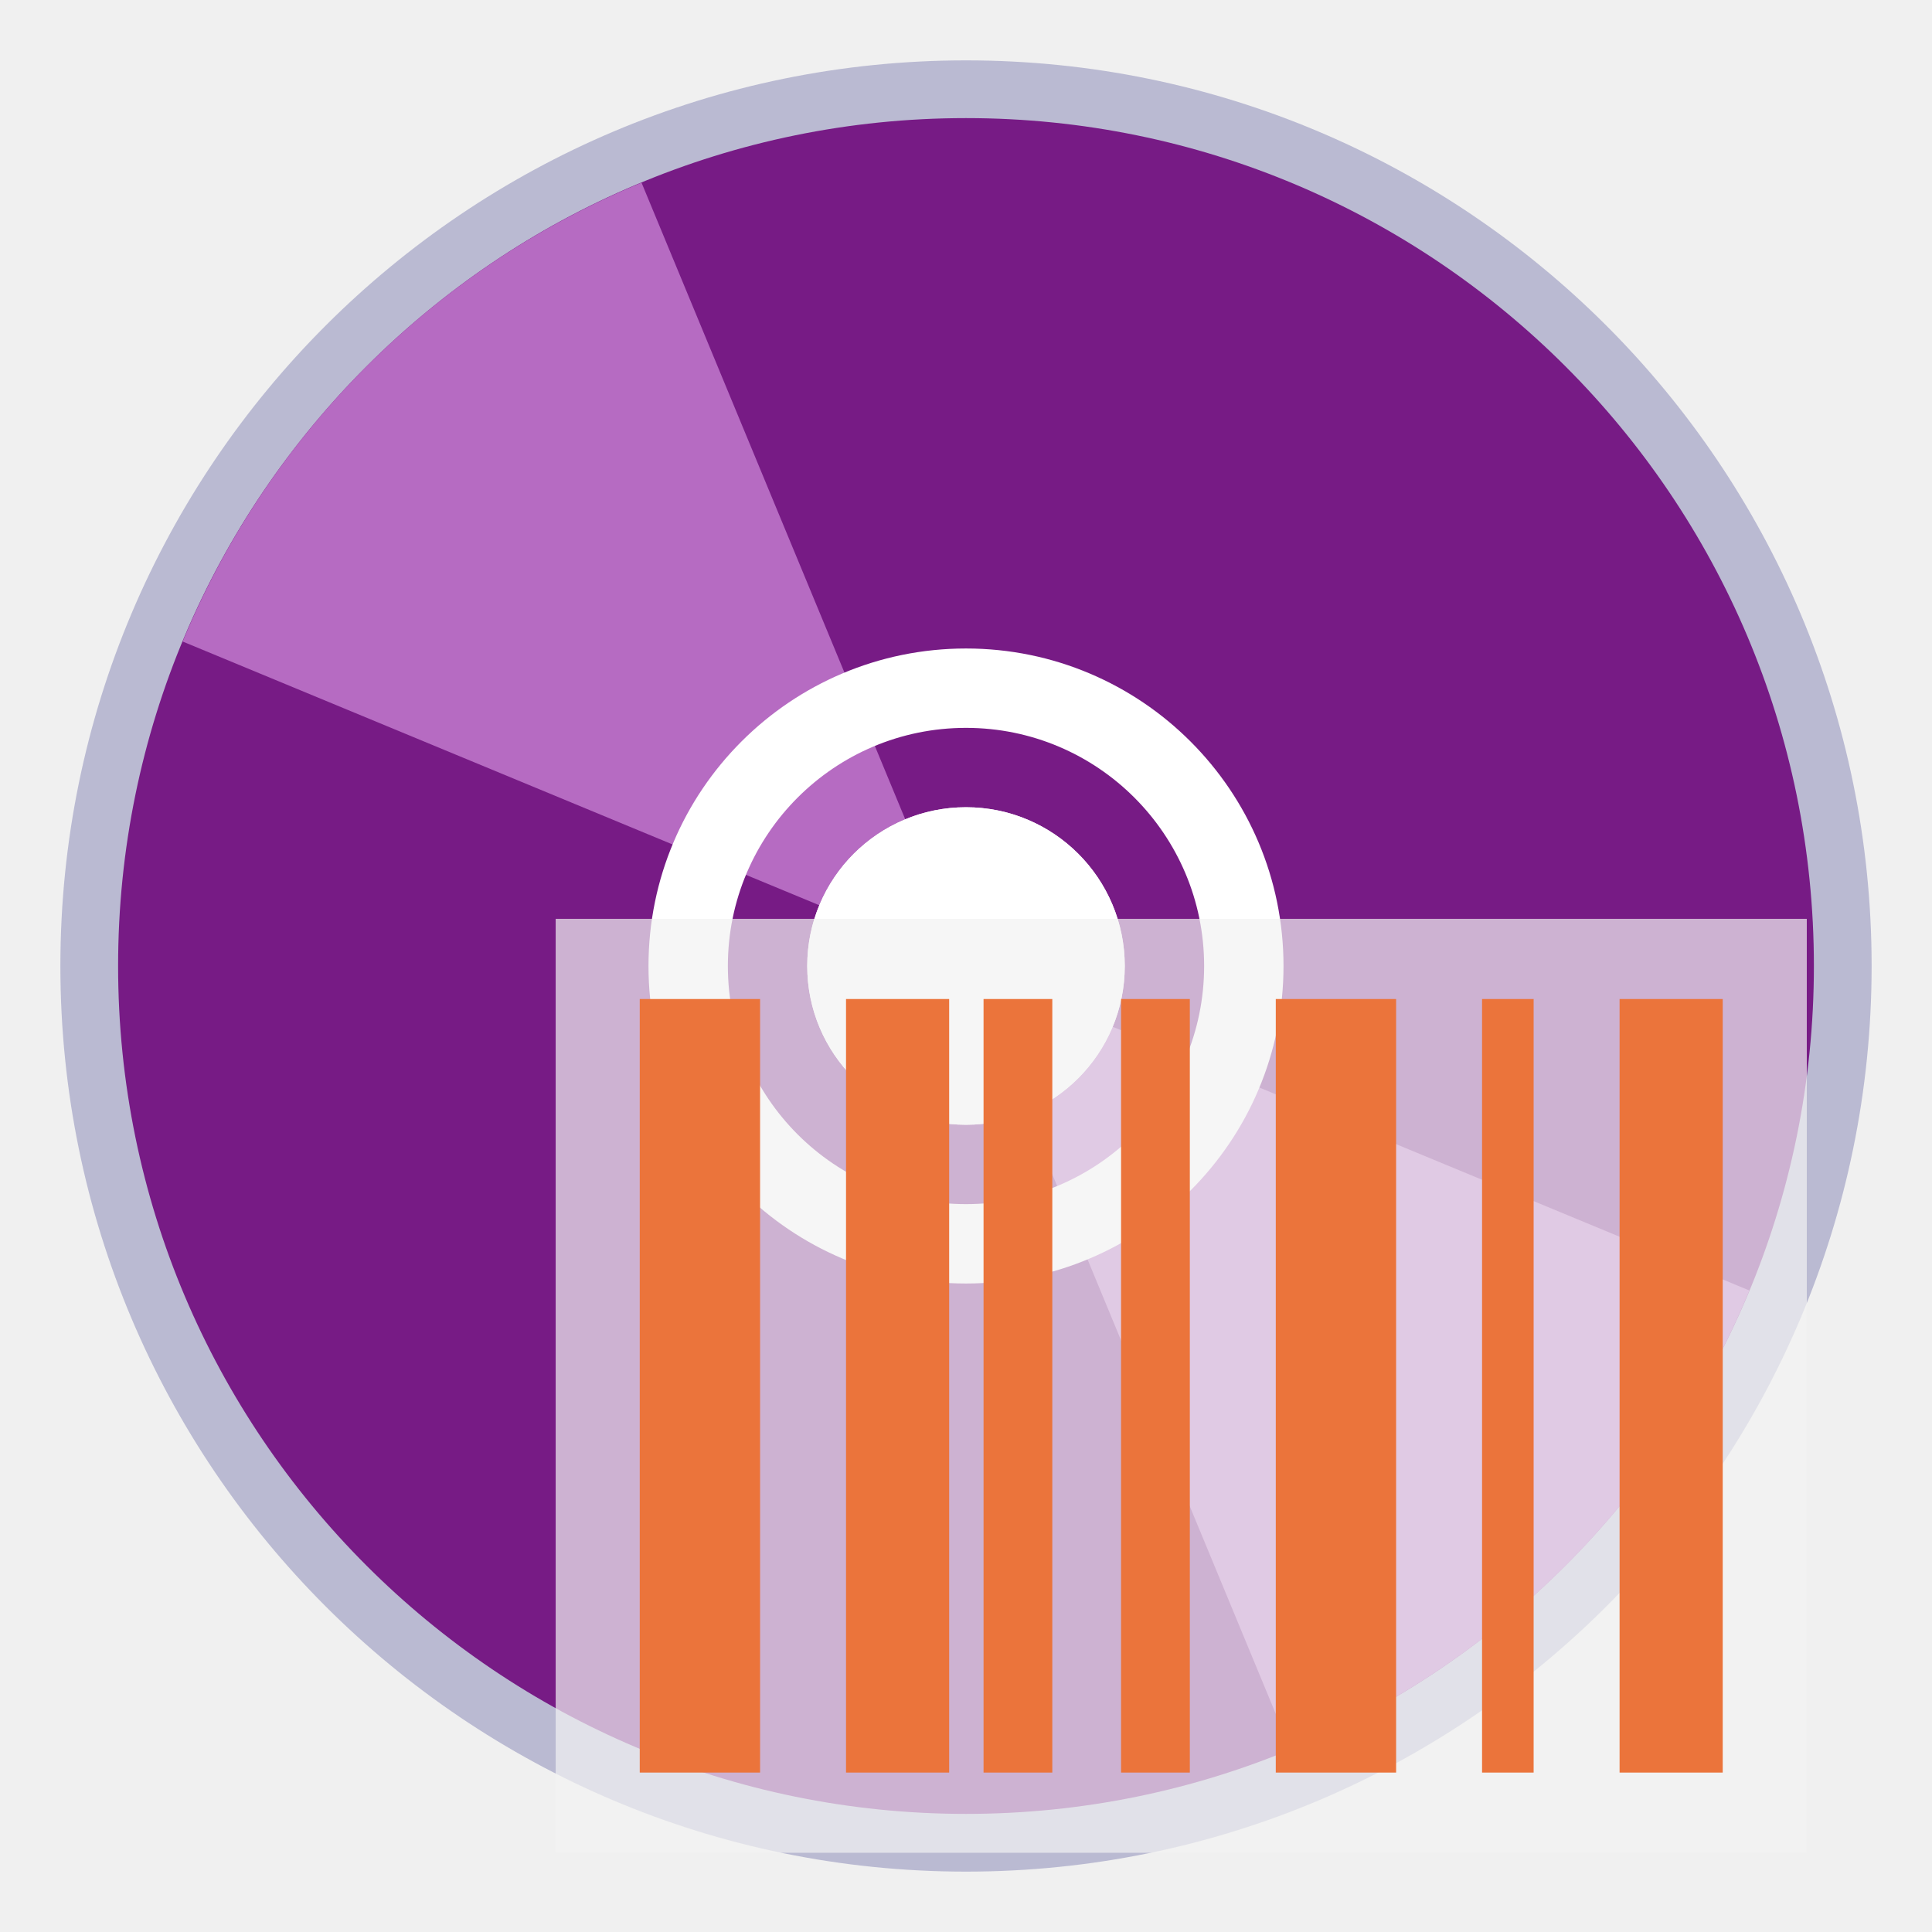
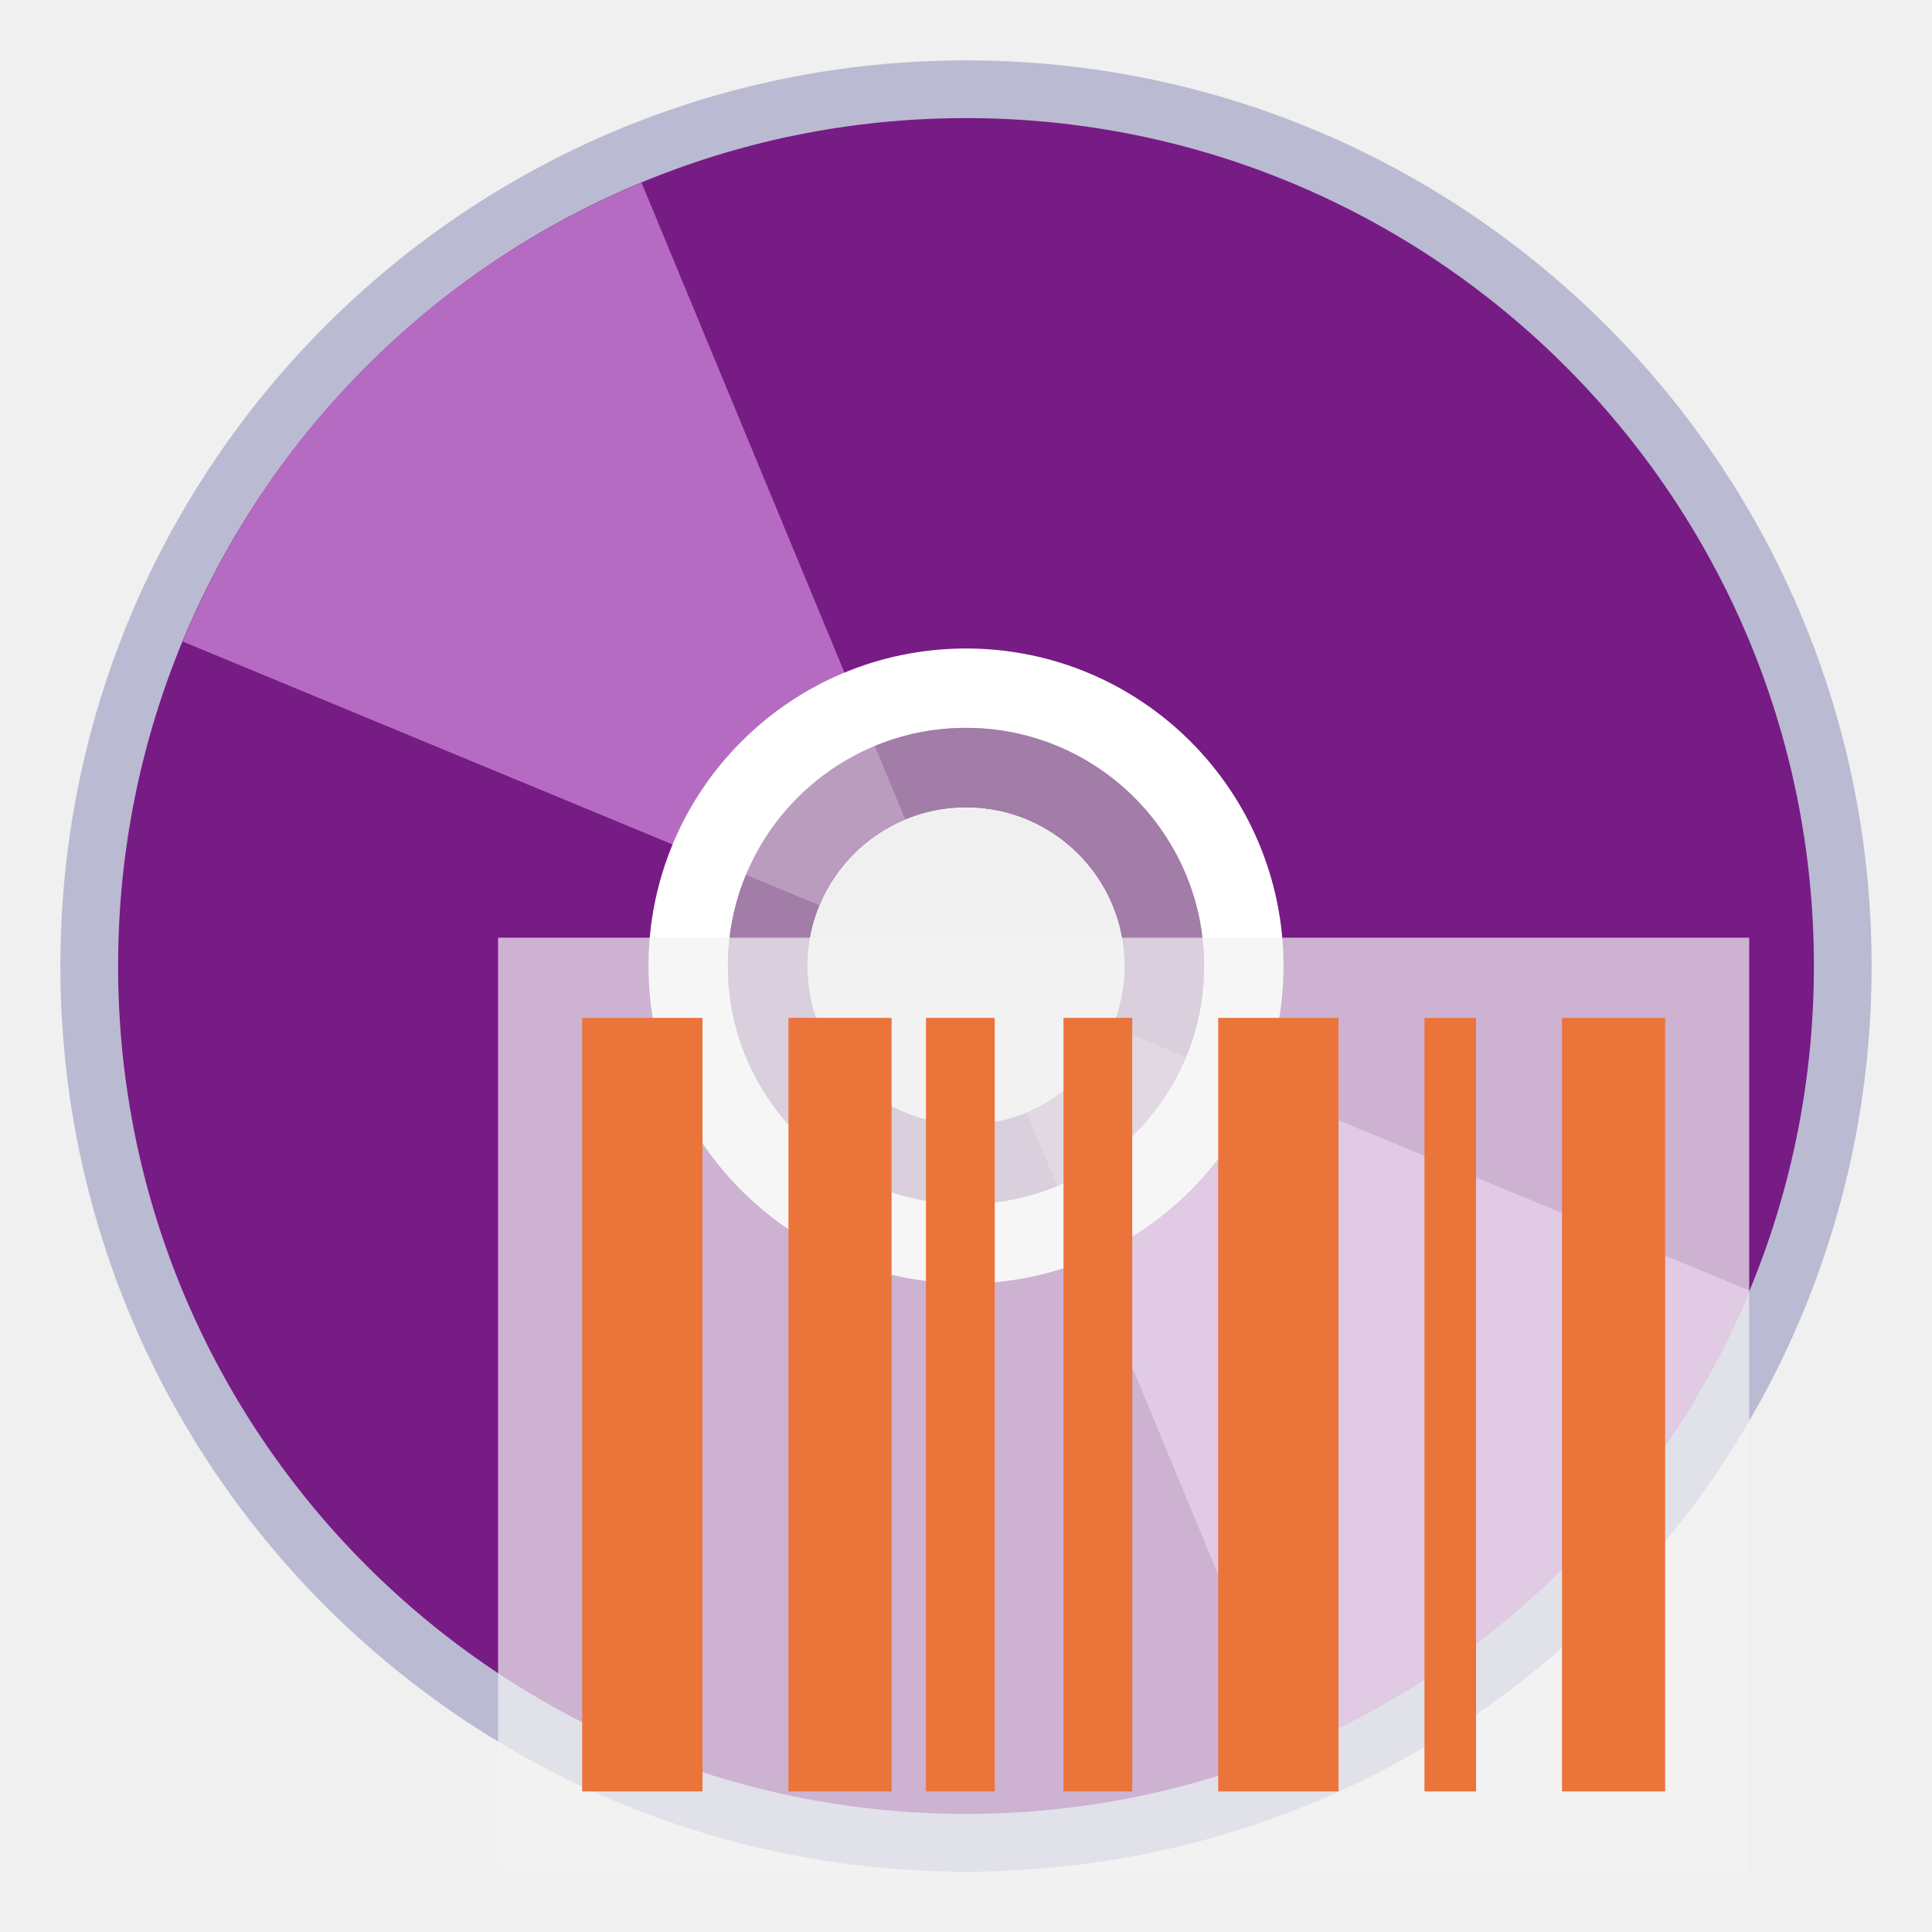
<svg xmlns="http://www.w3.org/2000/svg" version="1.1" id="Layer_1" x="0px" y="0px" width="512" height="512" viewBox="0 0 512 512" enable-background="new 0 0 375 150" xml:space="preserve">
  <defs id="defs8143">
    <clipPath clipPathUnits="userSpaceOnUse" id="clipath_lpe_path-effect2180">
      <circle style="display:none;fill:#ffffff;fill-opacity:1;stroke-width:0.071" id="circle2182" cx="62.5" cy="62.5" r="11" d="m 73.5,62.5 a 11,11 0 0 1 -11,11 11,11 0 0 1 -11,-11 11,11 0 0 1 11,-11 11,11 0 0 1 11,11 z" />
      <path id="lpe_path-effect2180" style="fill:#ffffff;fill-opacity:1;stroke-width:0.071" class="powerclip" d="M 41,41 H 84 V 84 H 41 Z m 32.5,21.5 a 11,11 0 0 0 -11,-11 11,11 0 0 0 -11,11 11,11 0 0 0 11,11 11,11 0 0 0 11,-11 z" />
    </clipPath>
    <clipPath clipPathUnits="userSpaceOnUse" id="clipPath2076">
      <path id="lpe_path-effect2080" style="fill:#ffffff;fill-opacity:1;stroke-width:0.071" class="powerclip" d="m 57.5,57.5 h 64.278 v 64.278 H 57.5 Z m 16,5 a 11,11 0 0 0 -11,-11 11,11 0 0 0 -11,11 11,11 0 0 0 11,11 11,11 0 0 0 11,-11 z" />
    </clipPath>
    <clipPath clipPathUnits="userSpaceOnUse" id="clipath_lpe_path-effect2142">
      <path id="lpe_path-effect2142" style="fill:#ffffff;fill-opacity:1;stroke-width:0.071" class="powerclip" d="m 57.5,57.5 h 64.278 v 64.278 H 57.5 Z m 16,5 a 11,11 0 0 0 -11,-11 11,11 0 0 0 -11,11 11,11 0 0 0 11,11 11,11 0 0 0 11,-11 z" />
    </clipPath>
    <clipPath clipPathUnits="userSpaceOnUse" id="clipPath2188">
      <circle style="display:none;fill:#bebebe;fill-opacity:0.602;stroke-width:0.107" id="circle2190" clip-path="url(#clipPath1988)" cx="62.5" cy="62.5" r="16.5" d="M 79,62.5 A 16.5,16.5 0 0 1 62.5,79 16.5,16.5 0 0 1 46,62.5 16.5,16.5 0 0 1 62.5,46 16.5,16.5 0 0 1 79,62.5 Z" />
      <path id="lpe_path-effect2192" style="fill:#bebebe;fill-opacity:0.602;stroke-width:0.107" class="powerclip" d="m 35.5,35.5 h 54 v 54 h -54 z M 79,62.5 A 16.5,16.5 0 0 0 62.5,46 16.5,16.5 0 0 0 46,62.5 16.5,16.5 0 0 0 62.5,79 16.5,16.5 0 0 0 79,62.5 Z" />
    </clipPath>
+     <clipPath clipPathUnits="userSpaceOnUse" id="clipPath914">
+       <circle style="display:none;fill:#ffffff;fill-opacity:1;stroke-width:0.071" id="circle916" cx="62.5" cy="62.5" r="11" d="m 73.5,62.5 a 11,11 0 0 1 -11,11 11,11 0 0 1 -11,-11 11,11 0 0 1 11,-11 11,11 0 0 1 11,11 z" />
+       <path id="lpe_path-effect918" style="fill:#ffffff;fill-opacity:1;stroke-width:0.071" class="powerclip" d="m -5.25,-5.25 h 135.5 v 135.5 H -5.25 Z M 73.5,62.5 a 11,11 0 0 0 -11,-11 11,11 0 0 0 -11,11 11,11 0 0 0 11,11 11,11 0 0 0 11,-11 z" />
+     </clipPath>
+     <clipPath clipPathUnits="userSpaceOnUse" id="clipPath906">
+       <circle style="display:none;fill:#ffffff;fill-opacity:1;stroke-width:0.071" id="circle908" cx="62.5" cy="62.5" r="11" d="m 73.5,62.5 a 11,11 0 0 1 -11,11 11,11 0 0 1 -11,-11 11,11 0 0 1 11,-11 11,11 0 0 1 11,11 z" />
+       <path id="lpe_path-effect910" style="fill:#ffffff;fill-opacity:1;stroke-width:0.071" class="powerclip" d="m -1.25,-1.25 h 127.5 v 127.5 H -1.25 Z M 73.5,62.5 a 11,11 0 0 0 -11,-11 11,11 0 0 0 -11,11 11,11 0 0 0 11,11 11,11 0 0 0 11,-11 z" />
+     </clipPath>
+     <clipPath clipPathUnits="userSpaceOnUse" id="clipPath2076-3">
+       <path id="lpe_path-effect2080-6" style="fill:#ffffff;fill-opacity:1;stroke-width:0.071" class="powerclip" d="m 57.5,57.5 h 64.278 v 64.278 H 57.5 Z m 16,5 a 11,11 0 0 0 -11,-11 11,11 0 0 0 -11,11 11,11 0 0 0 11,11 11,11 0 0 0 11,-11 z" />
+     </clipPath>
+     <clipPath clipPathUnits="userSpaceOnUse" id="clipath_lpe_path-effect2142-7">
+       <path id="lpe_path-effect2142-5" style="fill:#ffffff;fill-opacity:1;stroke-width:0.071" class="powerclip" d="m 57.5,57.5 h 64.278 v 64.278 H 57.5 Z m 16,5 a 11,11 0 0 0 -11,-11 11,11 0 0 0 -11,11 11,11 0 0 0 11,11 11,11 0 0 0 11,-11 z" />
+     </clipPath>
+     <clipPath clipPathUnits="userSpaceOnUse" id="clipath_lpe_path-effect2180-3">
+       <path id="lpe_path-effect2180-5" style="fill:#ffffff;fill-opacity:1;stroke-width:0.071" class="powerclip" d="M 41,41 H 84 V 84 H 41 Z m 32.5,21.5 a 11,11 0 0 0 -11,-11 11,11 0 0 0 -11,11 11,11 0 0 0 11,11 11,11 0 0 0 11,-11 z" />
+     </clipPath>
+     <clipPath clipPathUnits="userSpaceOnUse" id="clipPath2188-6">
+       <path id="lpe_path-effect2192-2" style="fill:#bebebe;fill-opacity:0.602;stroke-width:0.107" class="powerclip" d="m 35.5,35.5 h 54 v 54 h -54 z M 79,62.5 A 16.5,16.5 0 0 0 62.5,46 16.5,16.5 0 0 0 46,62.5 16.5,16.5 0 0 0 62.5,79 16.5,16.5 0 0 0 79,62.5 Z" />
+     </clipPath>
  </defs>
  <g id="g8033" transform="translate(-2.354,1.177)" />
  <g id="g8035" transform="translate(-2.354,1.177)">
-     <g id="g889">
-       <g id="g876">
-         <circle style="fill:#babad2;fill-opacity:1;stroke-width:1.555" id="path1223-61" cx="258.354" cy="254.823" r="240" />
-         <circle style="fill:#771b85;fill-opacity:1;stroke-width:1.456" id="path1223-6" cx="258.354" cy="254.823" r="224.701" />
+     <g id="g945" transform="matrix(3.824701,0,0,3.824701,19.31018,15.77918)">
+       <g id="g934">
+         <path style="fill:#babad2;fill-opacity:1;stroke-width:0.407" id="path1223" clip-path="url(#clipPath914)" d="M 125.25,62.5 A 62.75,62.75 0 0 1 62.5,125.25 62.75,62.75 0 0 1 -0.25,62.5 62.75,62.75 0 0 1 62.5,-0.25 62.75,62.75 0 0 1 125.25,62.5 Z" />
+         <path style="fill:#771b85;fill-opacity:1;stroke-width:0.381" id="path1223-6-9" clip-path="url(#clipPath906)" d="M 121.25,62.5 A 58.75,58.75 0 0 1 62.5,121.25 58.75,58.75 0 0 1 3.75,62.5 58.75,58.75 0 0 1 62.5,3.75 58.75,58.75 0 0 1 121.25,62.5 Z" />
      </g>
-       <g id="g866">
-         <path id="path1223-6-7" transform="matrix(3.824701,0,0,3.824701,19.31017,15.77917)" clip-path="url(#clipPath2076)" d="M 116.778,84.983 A 58.75,58.75 0 0 1 84.983,116.778 L 62.5,62.5 Z" style="fill:#b66bc2;fill-opacity:1;stroke-width:0.381" />
-         <path id="path1223-6-7-2" transform="matrix(-3.824701,0,0,-3.824701,497.3978,493.8668)" clip-path="url(#clipath_lpe_path-effect2142)" d="M 116.778,84.983 A 58.75,58.75 0 0 1 84.983,116.778 L 62.5,62.5 Z" style="fill:#b66bc2;fill-opacity:1;stroke-width:0.381" />
+       <g id="g924">
+         <path id="path1223-6-7-1" clip-path="url(#clipPath2076-3)" d="M 116.778,84.983 A 58.75,58.75 0 0 1 84.983,116.778 L 62.5,62.5 Z" style="fill:#b66bc2;fill-opacity:1;stroke-width:0.381" />
+         <path id="path1223-6-7-2-2" transform="rotate(180,62.5,62.5)" clip-path="url(#clipath_lpe_path-effect2142-7)" d="M 116.778,84.983 A 58.75,58.75 0 0 1 84.983,116.778 L 62.5,62.5 Z" style="fill:#b66bc2;fill-opacity:1;stroke-width:0.381" />
      </g>
-       <g id="g872">
-         <circle style="fill:#ffffff;fill-opacity:1;stroke-width:0.273" id="path1223-2-1-2-2-3-7" cx="258.354" cy="254.823" r="42.072" />
-         <circle style="fill:#bebebe;fill-opacity:0.602;stroke-width:0.107" id="path1223-2-3" clip-path="url(#clipath_lpe_path-effect2180)" transform="matrix(3.824701,0,0,3.824701,19.31017,15.77917)" d="M 79,62.5 A 16.5,16.5 0 0 1 62.5,79 16.5,16.5 0 0 1 46,62.5 16.5,16.5 0 0 1 62.5,46 16.5,16.5 0 0 1 79,62.5 Z" />
-         <circle style="fill:#ffffff;fill-opacity:1;stroke-width:0.273" id="path1223-2-1-2-2" cx="258.354" cy="254.823" r="42.072" />
-         <path style="fill:#ffffff;fill-opacity:1;stroke-width:0.143" id="path1223-2-1-8" clip-path="url(#clipPath2188)" transform="matrix(3.824701,0,0,3.824701,19.31017,15.77917)" d="m 84.5,62.5 a 22,22 0 0 1 -22,22 22,22 0 0 1 -22,-22 22,22 0 0 1 22,-22 22,22 0 0 1 22,22 z" />
+       <g id="g941">
+         <path id="path1223-2-3-7" clip-path="url(#clipath_lpe_path-effect2180-3)" d="M 79,62.5 A 16.5,16.5 0 0 1 62.5,79 16.5,16.5 0 0 1 46,62.5 16.5,16.5 0 0 1 62.5,46 16.5,16.5 0 0 1 79,62.5 Z" style="fill:#bebebe;fill-opacity:0.602;stroke-width:0.107" />
+         <path id="path1223-2-1-8-0" clip-path="url(#clipPath2188-6)" d="m 84.5,62.5 a 22,22 0 0 1 -22,22 22,22 0 0 1 -22,-22 22,22 0 0 1 22,-22 22,22 0 0 1 22,22 z" style="fill:#ffffff;fill-opacity:1;stroke-width:0.143" />
      </g>
    </g>
-     <g id="g860">
+     <g id="g860" transform="translate(-15.26099,5.000002)">
      <rect style="fill:#f2f2f2;fill-opacity:0.7;stroke-width:3.965" id="rect872" width="331.557" height="247.5" x="149.615" y="242.323" />
      <path style="display:inline;fill:#eb743b;fill-opacity:1;stroke:none;stroke-width:4.556;enable-background:new" id="path7098" d="M 171.893,263.573 V 468.573 h 31.889 v -205 z m 54.667,0 V 468.573 h 27.333 v -205 z m 36.444,0 V 468.573 h 18.222 v -205 z m 36.445,0 V 468.573 h 18.222 v -205 z m 41,0 V 468.573 h 31.889 v -205 z m 54.667,0 V 468.573 h 13.667 v -205 z m 36.445,0 V 468.573 h 27.333 v -205 z" />
    </g>
  </g>
</svg>
